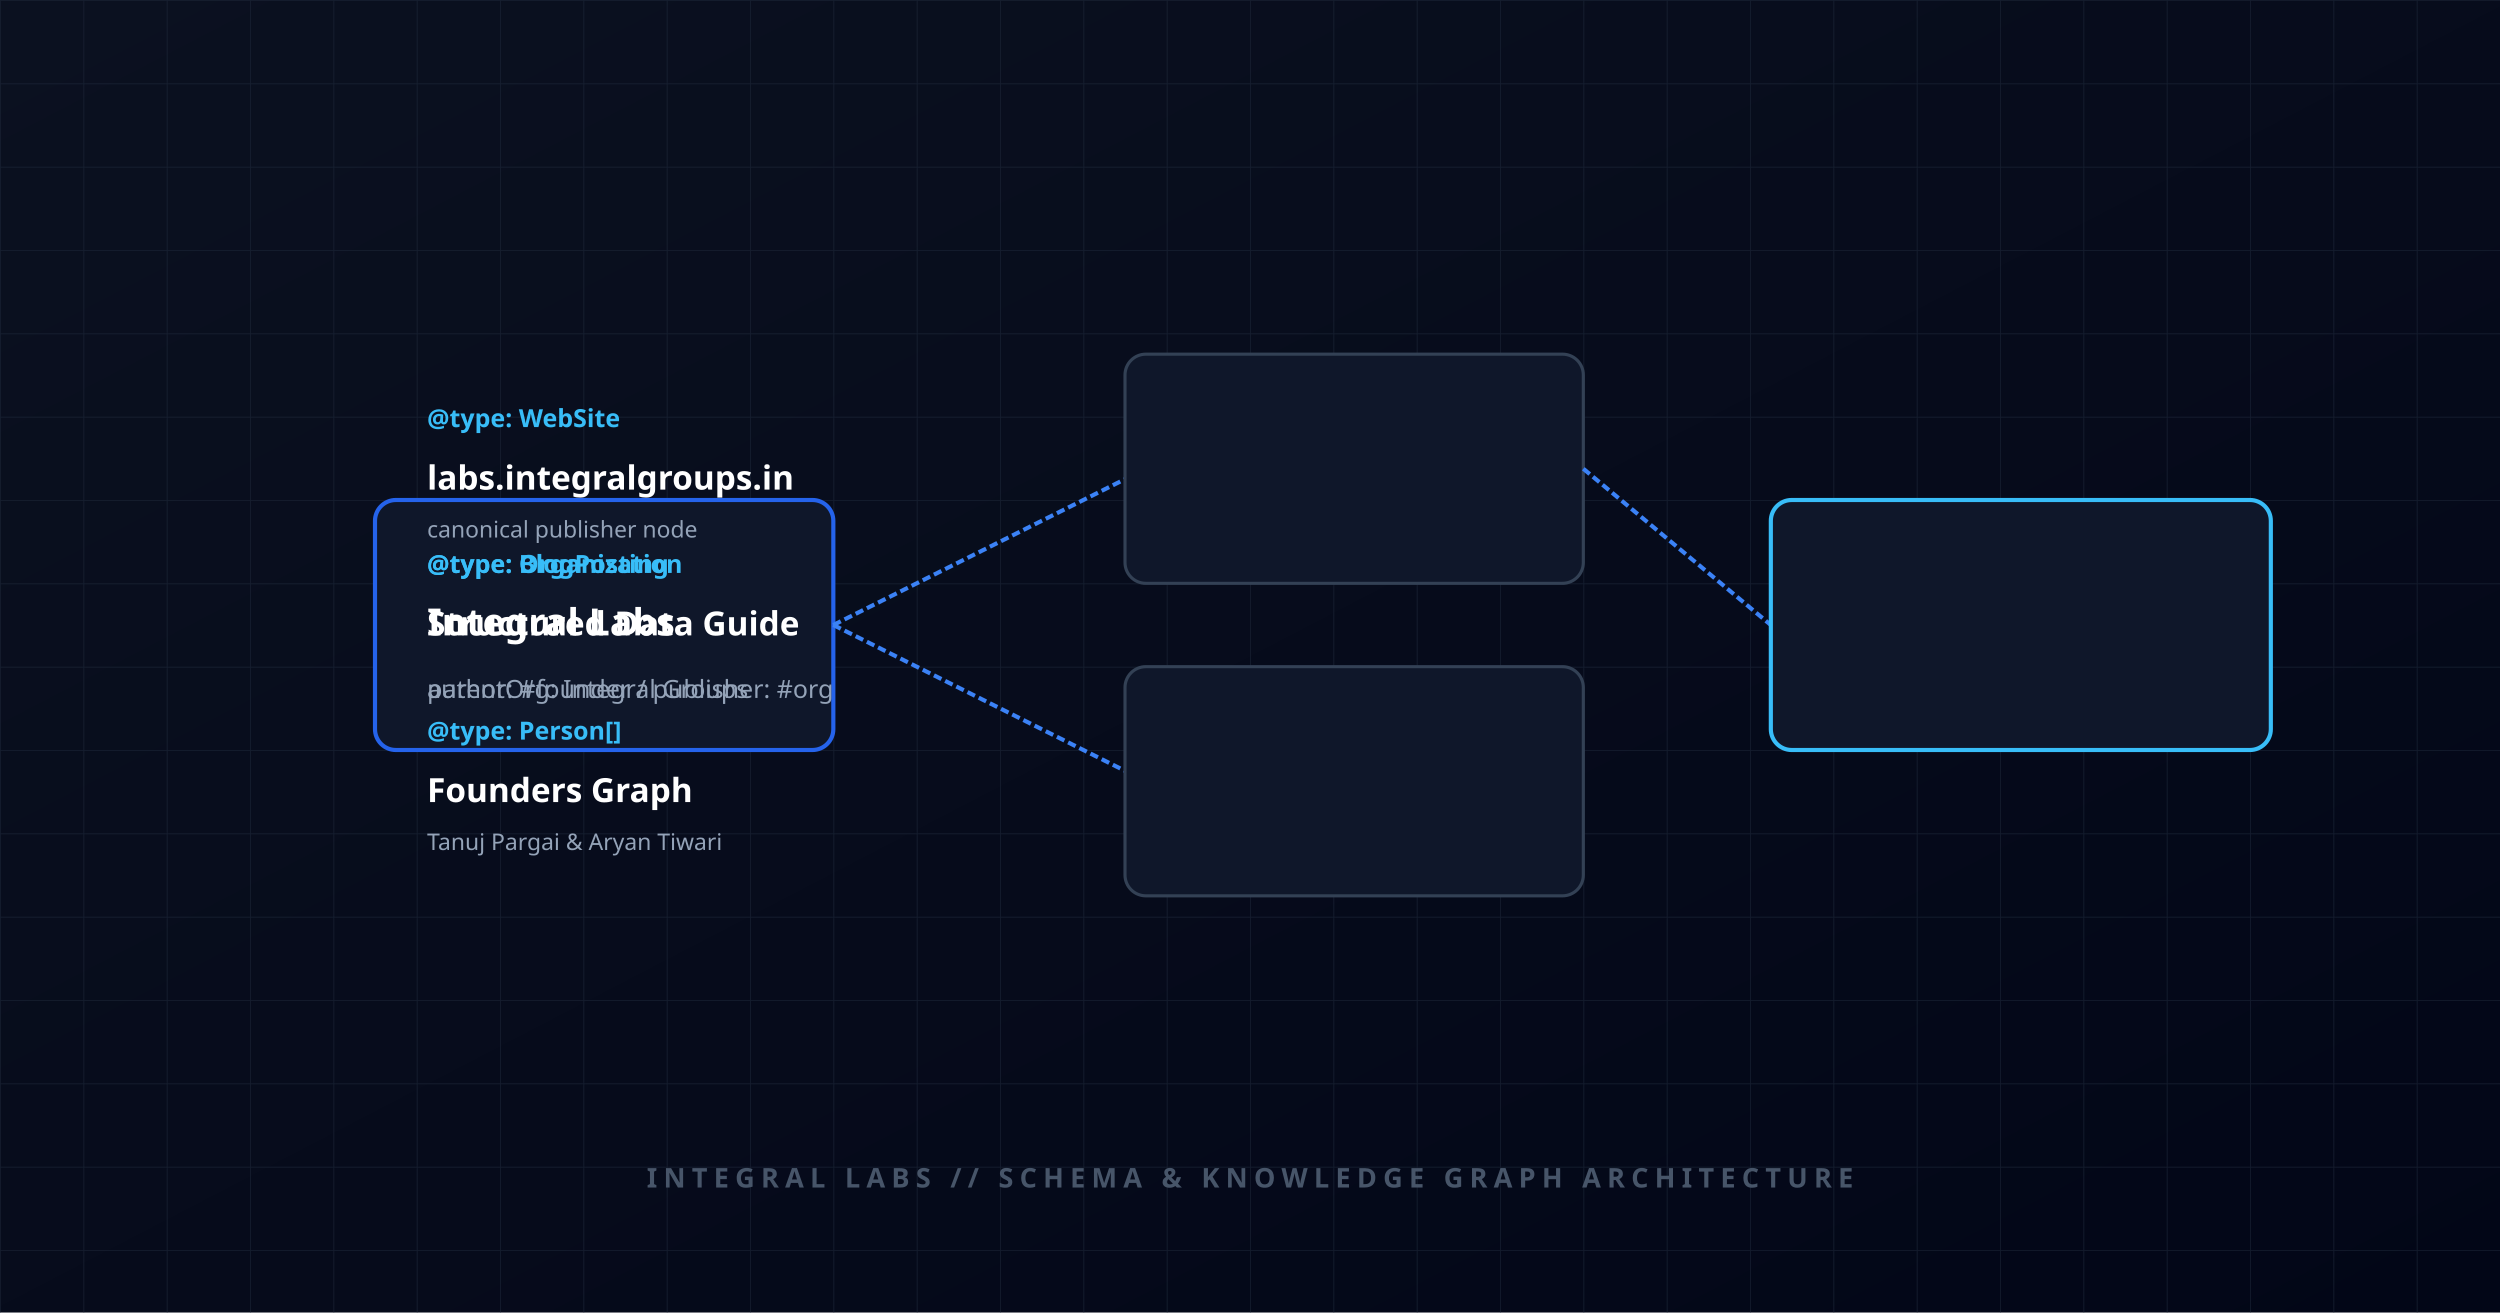
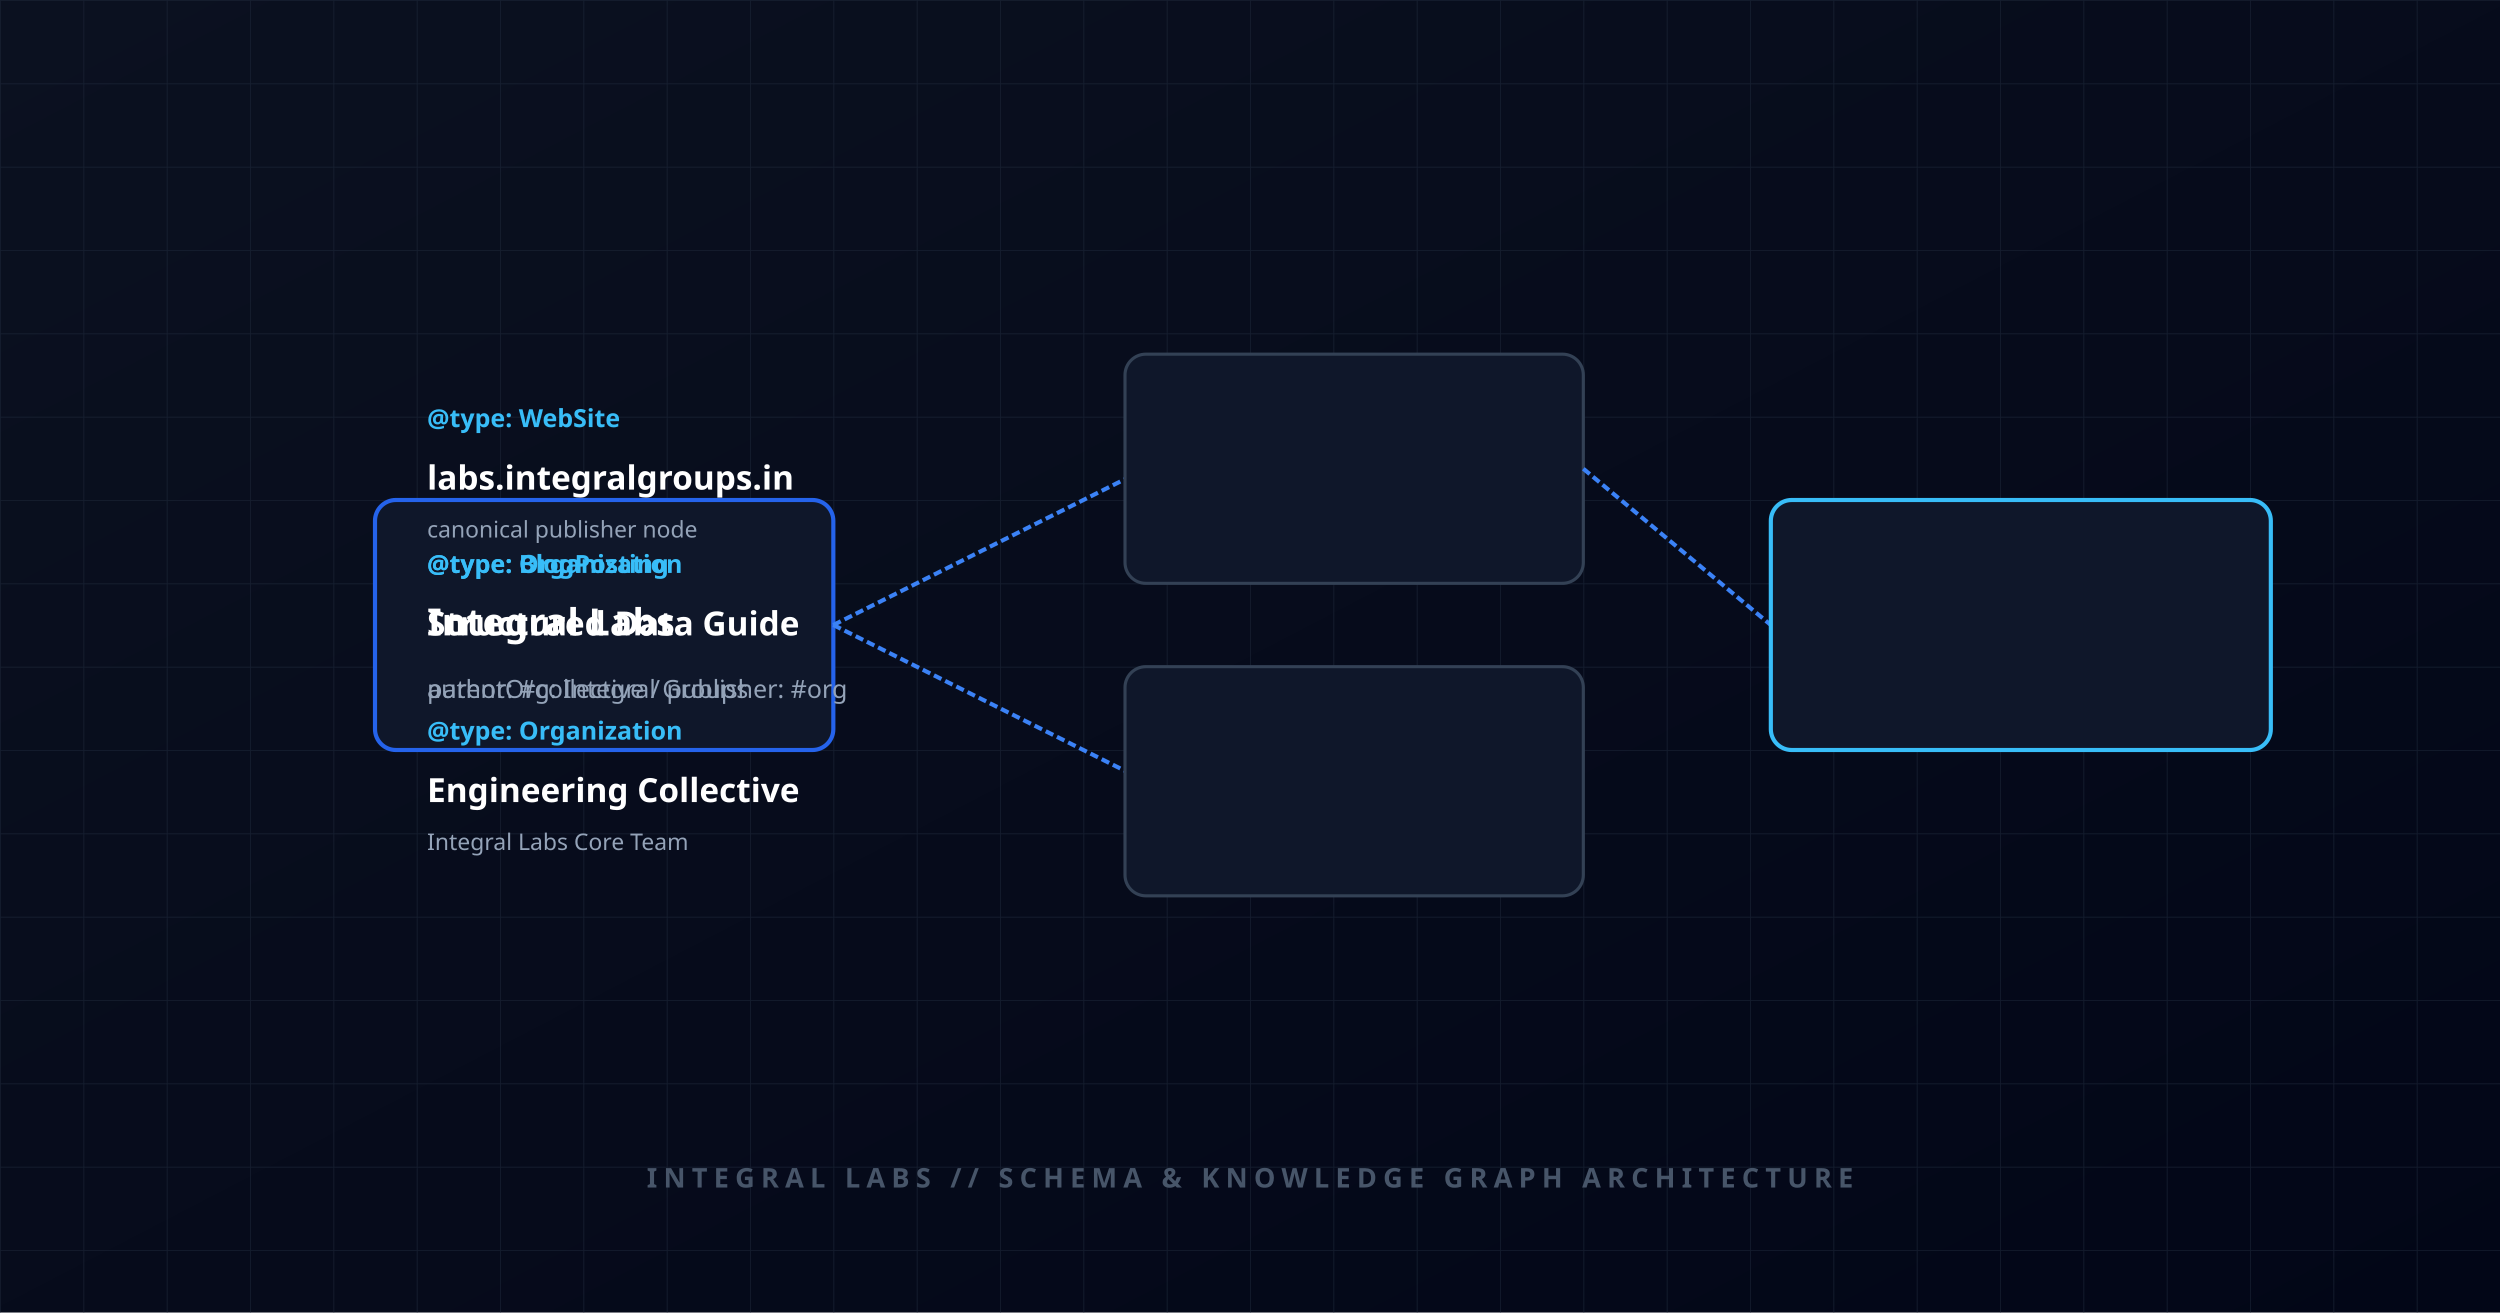
<svg xmlns="http://www.w3.org/2000/svg" viewBox="0 0 1200 630" width="1200" height="630">
  <defs>
    <linearGradient id="bg" x1="0%" y1="0%" x2="100%" y2="100%">
      <stop offset="0%" stop-color="#0b1120" />
      <stop offset="100%" stop-color="#020617" />
    </linearGradient>
    <pattern id="grid" width="40" height="40" patternUnits="userSpaceOnUse">
      <path d="M 40 0 L 0 0 0 40" fill="none" stroke="#1e293b" stroke-width="0.8" opacity="0.6" />
    </pattern>
  </defs>
  <rect width="1200" height="630" fill="url(#bg)" />
  <rect width="1200" height="630" fill="url(#grid)" />
  <g transform="translate(180, 160)">
    <rect x="0" y="80" width="220" height="120" rx="10" fill="#0f172a" stroke="#2563eb" stroke-width="2" />
    <text x="25" y="115" fill="#38bdf8" font-family="system-ui, sans-serif" font-size="12" font-weight="700">@type: Organization</text>
    <text x="25" y="145" fill="#ffffff" font-family="system-ui, sans-serif" font-size="18" font-weight="700">Integral Labs</text>
    <text x="25" y="175" fill="#94a3b8" font-family="system-ui, sans-serif" font-size="12">parentOrg: Integral Groups</text>
    <path d="M 220 140 L 360 70" stroke="#3b82f6" stroke-width="2" stroke-dasharray="4 2" />
    <path d="M 220 140 L 360 210" stroke="#3b82f6" stroke-width="2" stroke-dasharray="4 2" />
    <rect x="360" y="10" width="220" height="110" rx="10" fill="#0f172a" stroke="#334155" stroke-width="1.5" />
    <text x="25" y="45" fill="#38bdf8" font-family="system-ui, sans-serif" font-size="12" font-weight="700">@type: WebSite</text>
    <text x="25" y="75" fill="#ffffff" font-family="system-ui, sans-serif" font-size="16" font-weight="700">labs.integralgroups.in</text>
    <text x="25" y="98" fill="#94a3b8" font-family="system-ui, sans-serif" font-size="11">canonical publisher node</text>
    <rect x="360" y="160" width="220" height="110" rx="10" fill="#0f172a" stroke="#334155" stroke-width="1.5" />
-     <text x="25" y="195" fill="#38bdf8" font-family="system-ui, sans-serif" font-size="12" font-weight="700">@type: Person[]</text>
-     <text x="25" y="225" fill="#ffffff" font-family="system-ui, sans-serif" font-size="16" font-weight="700">Founders Graph</text>
-     <text x="25" y="248" fill="#94a3b8" font-family="system-ui, sans-serif" font-size="11">Tanuj Pargai &amp; Aryan Tiwari</text>
+     <text x="25" y="195" fill="#38bdf8" font-family="system-ui, sans-serif" font-size="12" font-weight="700">@type: Organization</text>
+     <text x="25" y="225" fill="#ffffff" font-family="system-ui, sans-serif" font-size="16" font-weight="700">Engineering Collective</text>
+     <text x="25" y="248" fill="#94a3b8" font-family="system-ui, sans-serif" font-size="11">Integral Labs Core Team</text>
    <path d="M 580 65 L 670 140" stroke="#3b82f6" stroke-width="2" stroke-dasharray="4 2" />
    <rect x="670" y="80" width="240" height="120" rx="10" fill="#0f172a" stroke="#38bdf8" stroke-width="2" />
    <text x="25" y="115" fill="#38bdf8" font-family="system-ui, sans-serif" font-size="12" font-weight="700">@type: BlogPosting</text>
    <text x="25" y="145" fill="#ffffff" font-family="system-ui, sans-serif" font-size="16" font-weight="700">Structured Data Guide</text>
-     <text x="25" y="175" fill="#94a3b8" font-family="system-ui, sans-serif" font-size="12">author: #founder / publisher: #org</text>
+     <text x="25" y="175" fill="#94a3b8" font-family="system-ui, sans-serif" font-size="12">author: #collective / publisher: #org</text>
  </g>
  <text x="600" y="570" text-anchor="middle" fill="#475569" font-family="system-ui, sans-serif" font-size="13" font-weight="600" letter-spacing="3">INTEGRAL LABS // SCHEMA &amp; KNOWLEDGE GRAPH ARCHITECTURE</text>
</svg>
